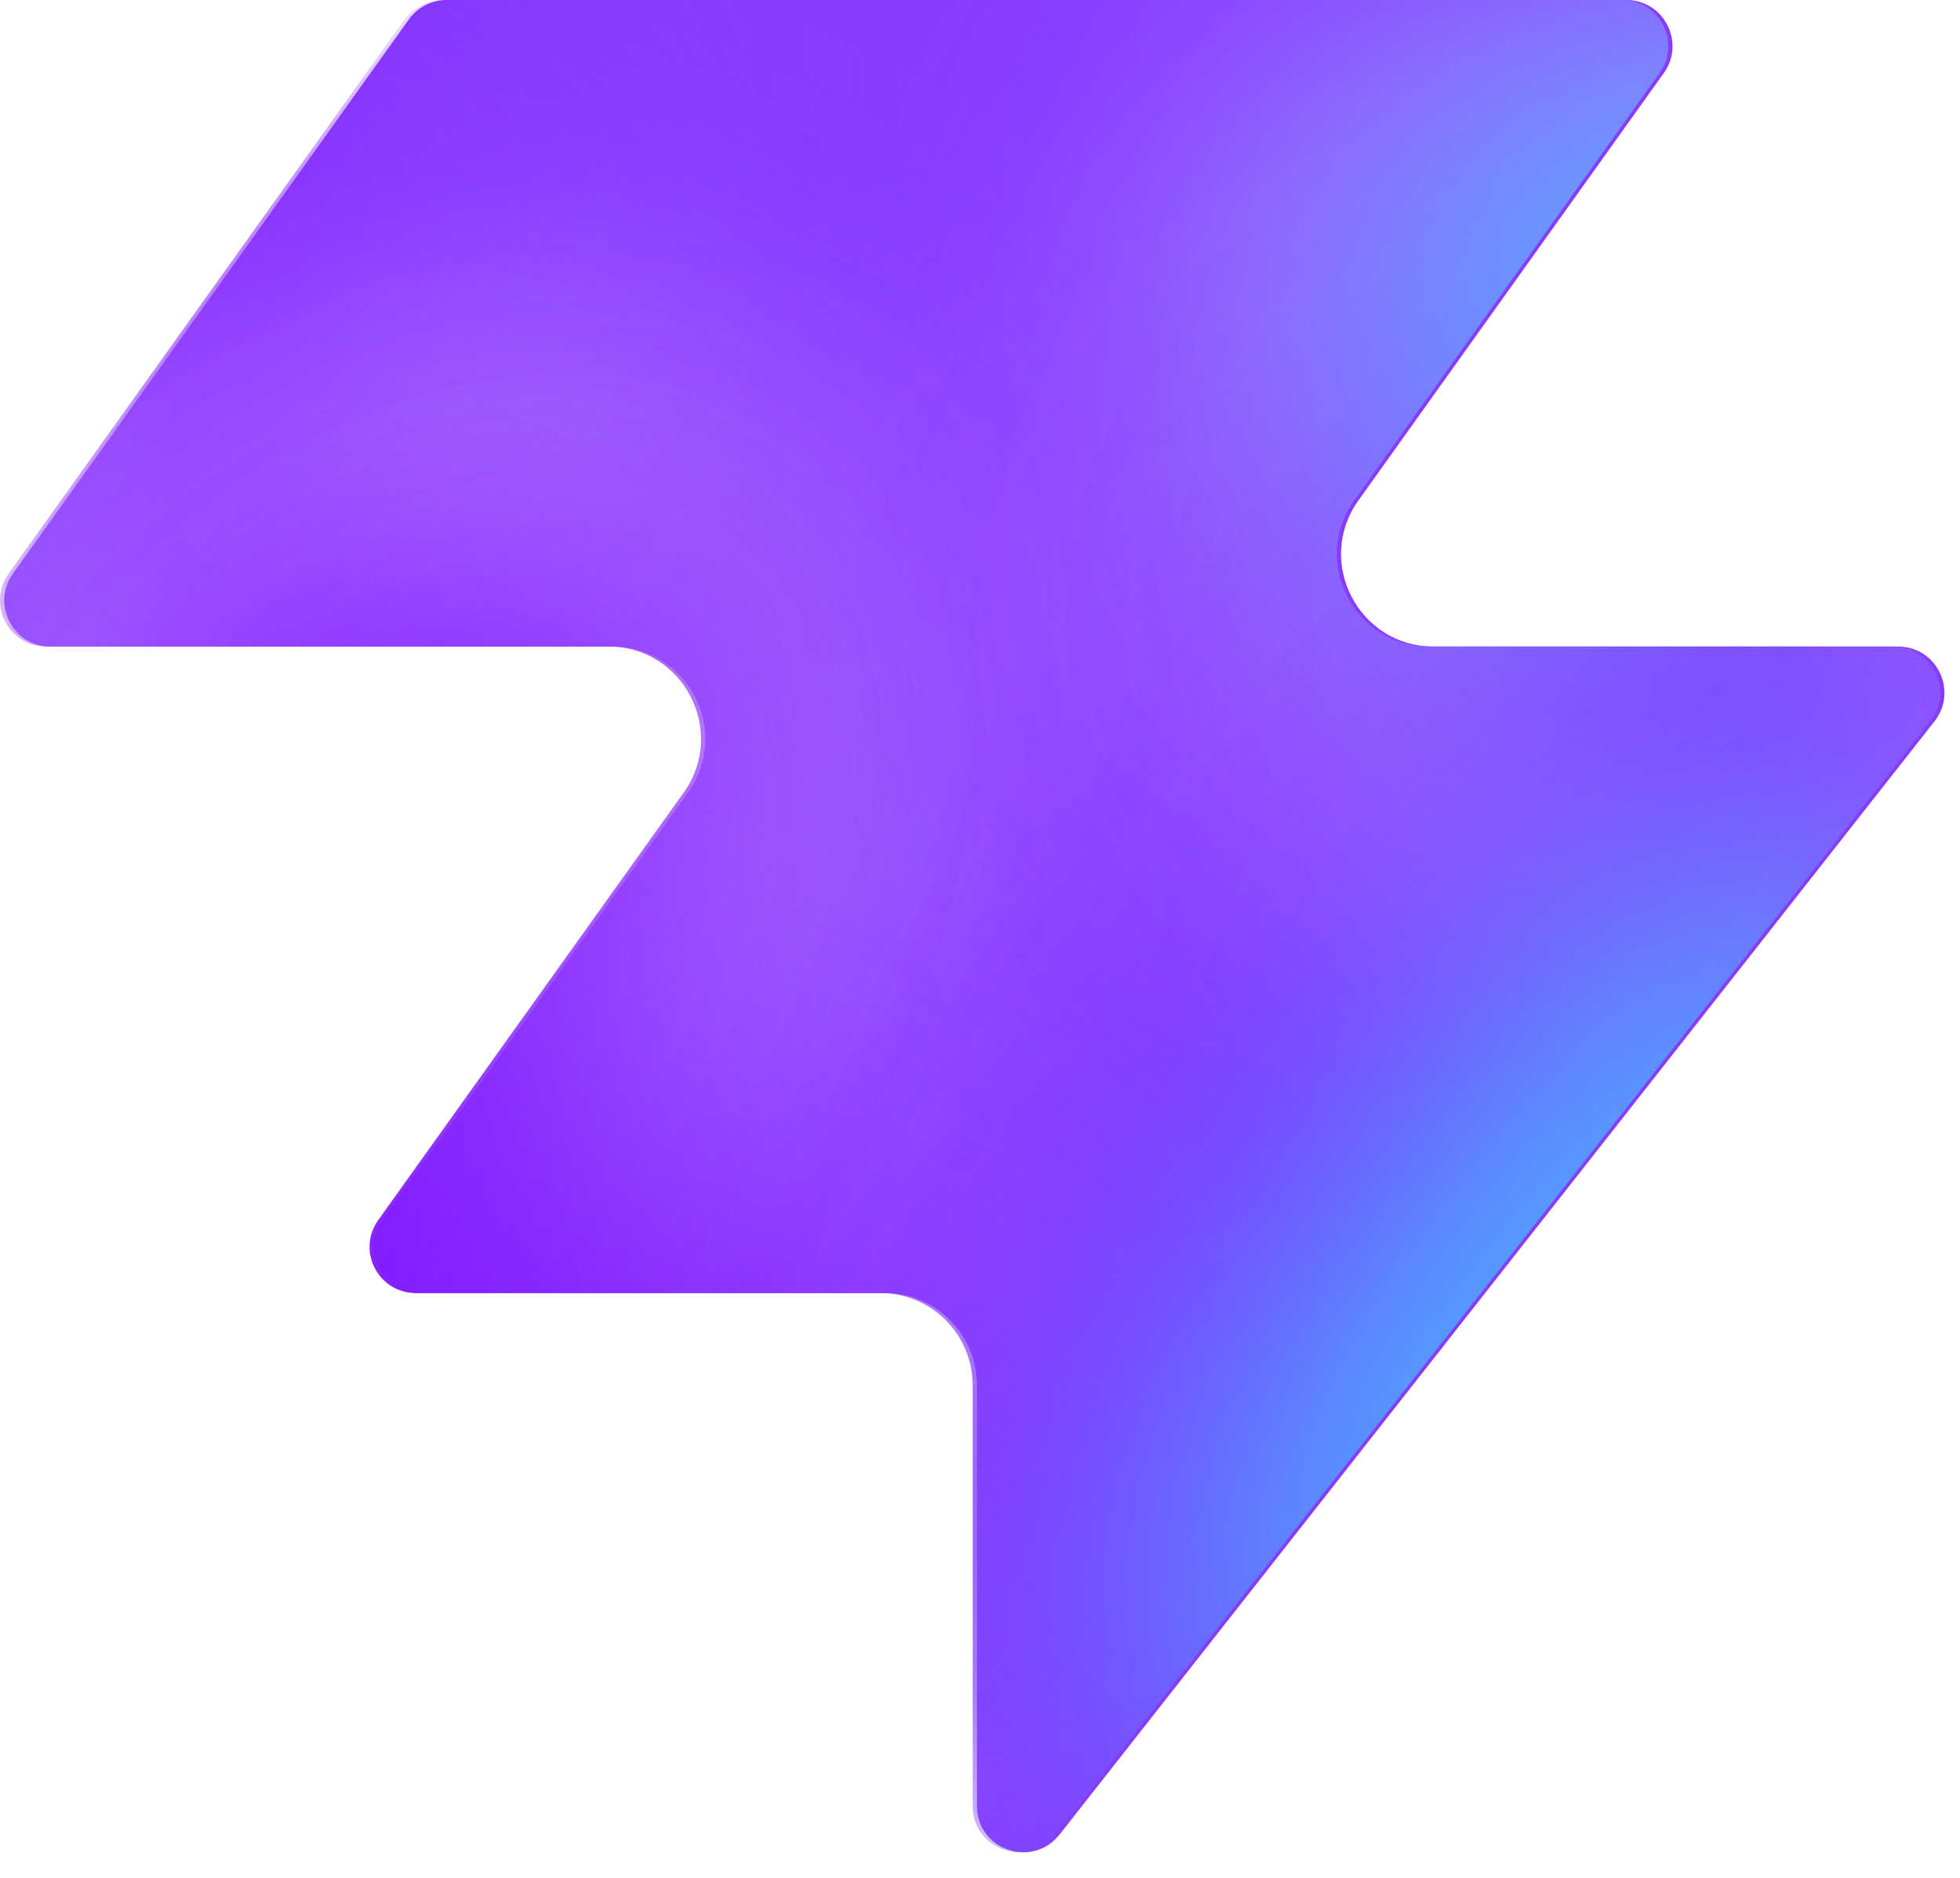
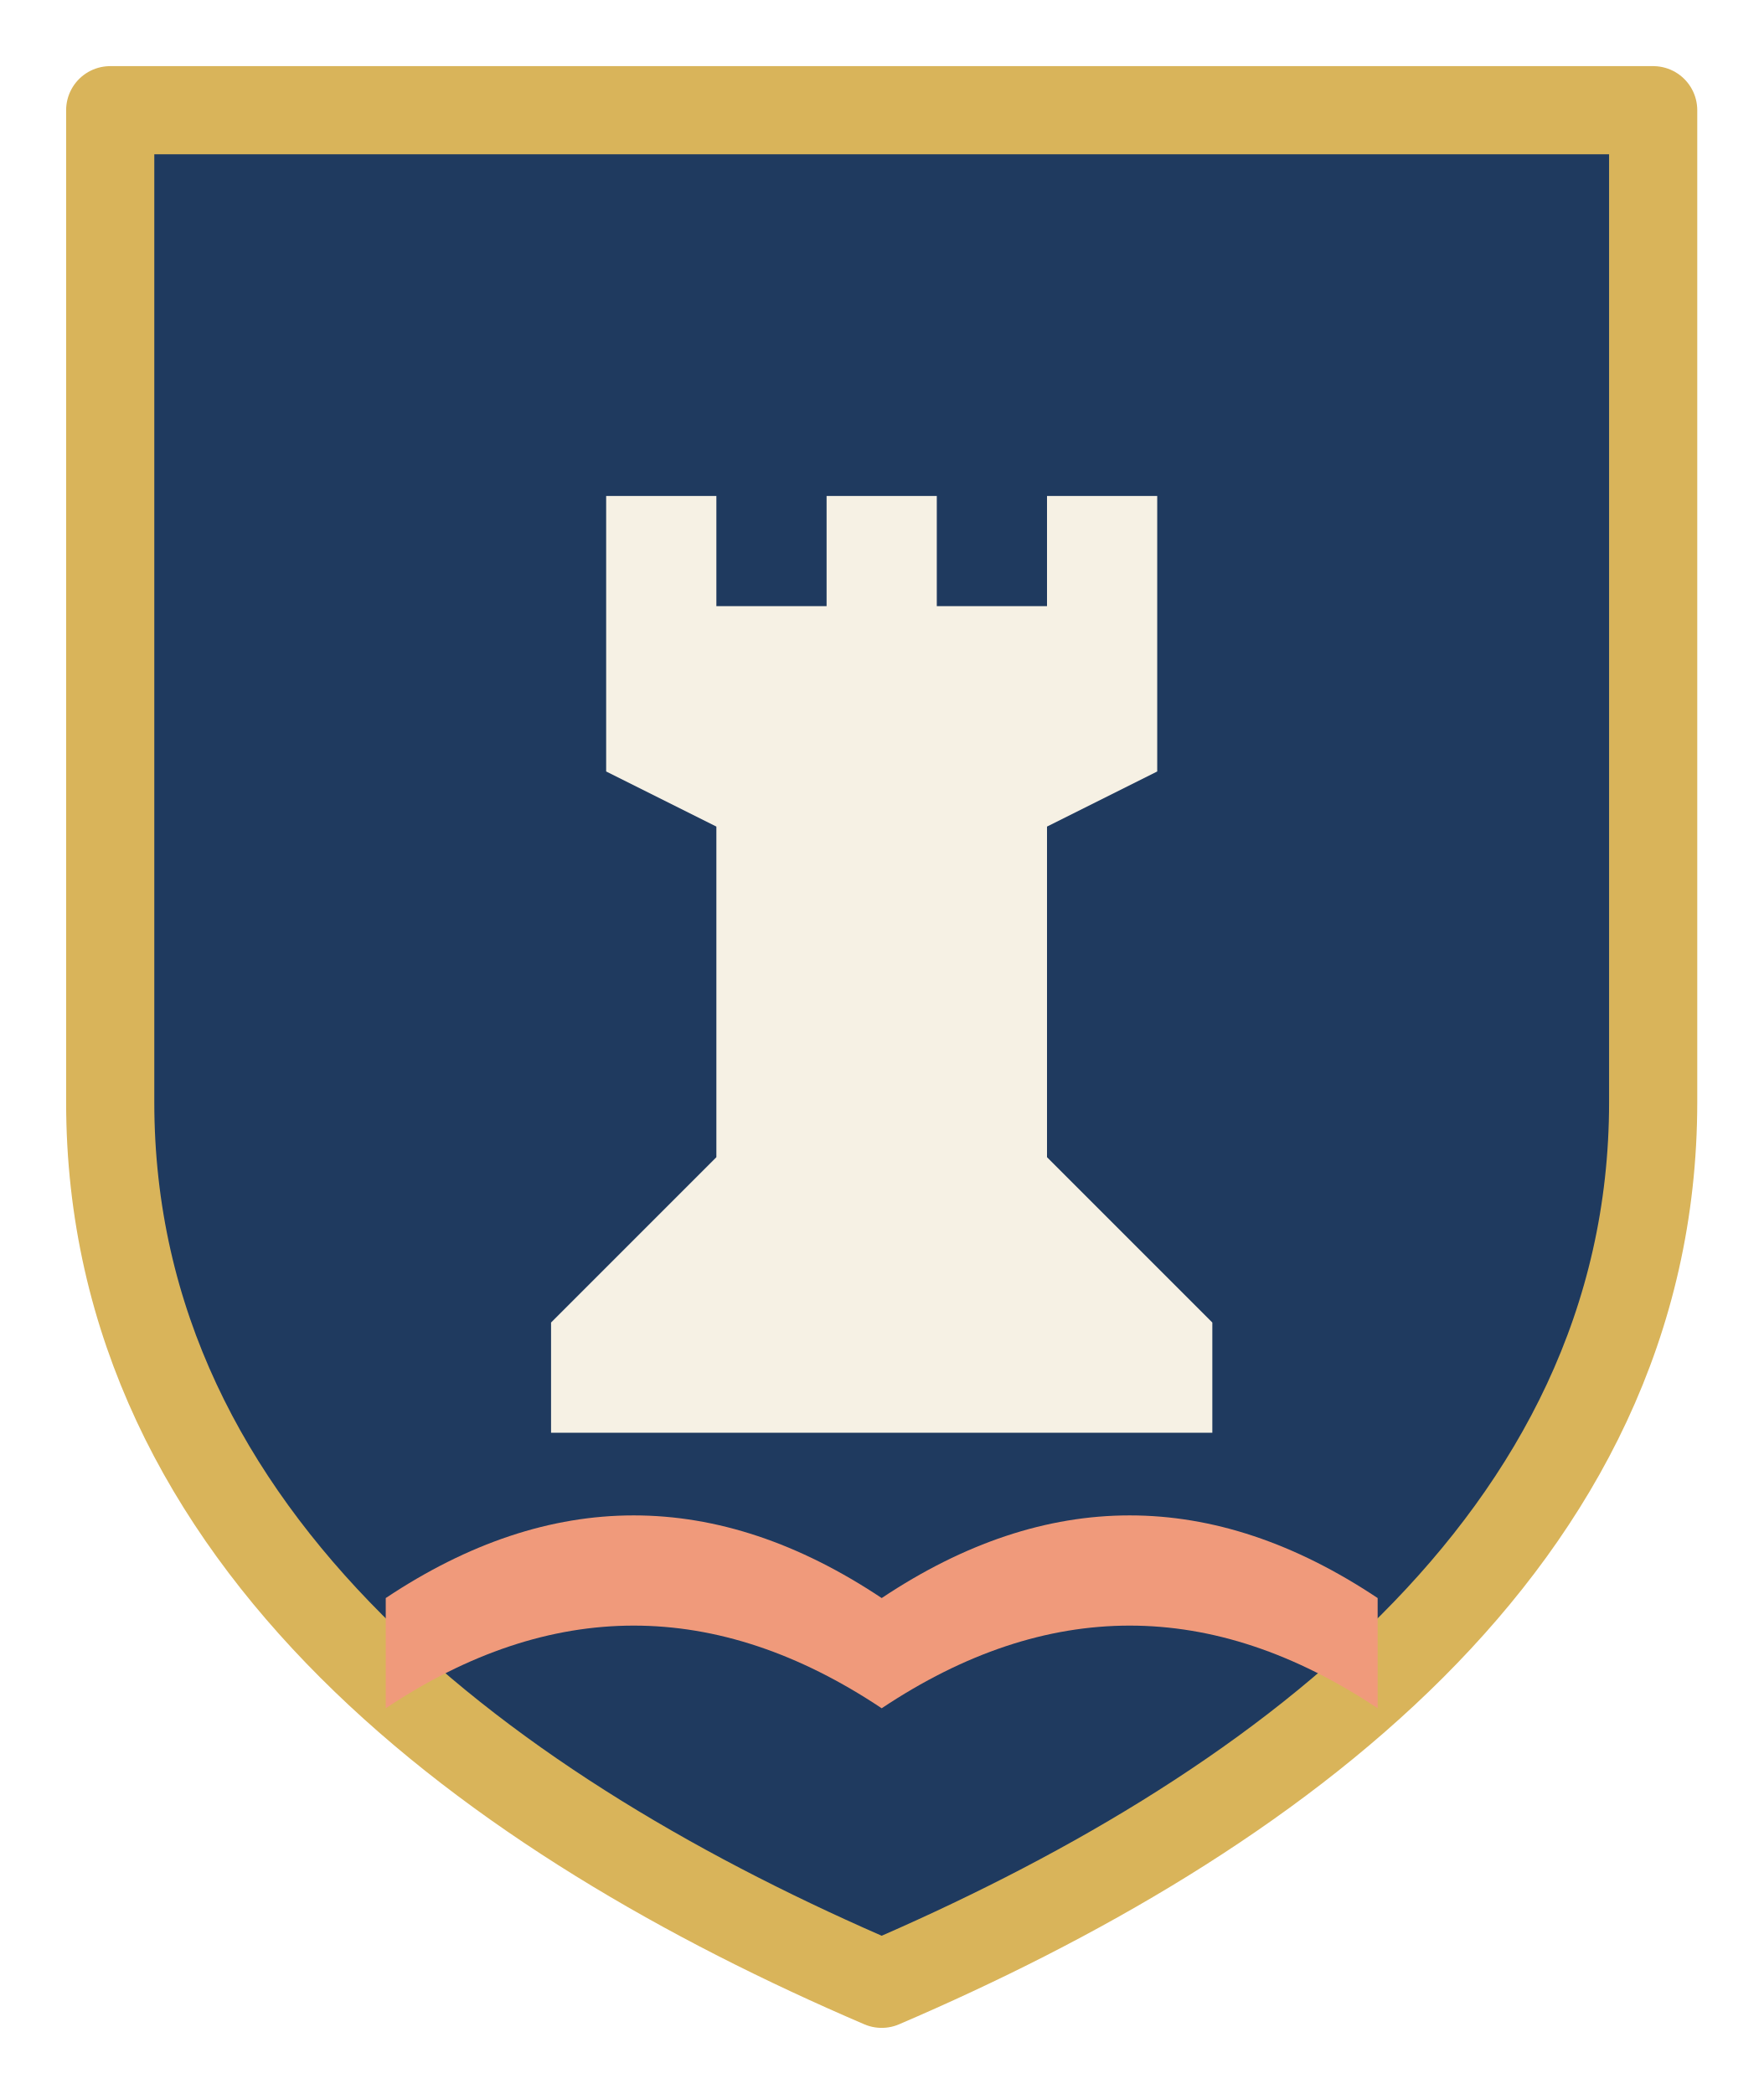
- <svg xmlns="http://www.w3.org/2000/svg" width="48" height="46" fill="none" viewBox="0 0 48 46">
-   <path fill="#863bff" d="M25.946 44.938c-.664.845-2.021.375-2.021-.698V33.937a2.26 2.26 0 0 0-2.262-2.262H10.287c-.92 0-1.456-1.04-.92-1.788l7.48-10.471c1.07-1.497 0-3.578-1.842-3.578H1.237c-.92 0-1.456-1.04-.92-1.788L10.013.474c.214-.297.556-.474.92-.474h28.894c.92 0 1.456 1.04.92 1.788l-7.48 10.471c-1.07 1.498 0 3.579 1.842 3.579h11.377c.943 0 1.473 1.088.89 1.83L25.947 44.94z" style="fill:#863bff;fill:color(display-p3 .525 .23 1);fill-opacity:1" />
-   <mask id="a" width="48" height="46" x="0" y="0" maskUnits="userSpaceOnUse" style="mask-type:alpha">
-     <path fill="#000" d="M25.842 44.938c-.664.844-2.021.375-2.021-.698V33.937a2.26 2.26 0 0 0-2.262-2.262H10.183c-.92 0-1.456-1.04-.92-1.788l7.48-10.471c1.07-1.498 0-3.579-1.842-3.579H1.133c-.92 0-1.456-1.04-.92-1.787L9.91.473c.214-.297.556-.474.92-.474h28.894c.92 0 1.456 1.04.92 1.788l-7.48 10.471c-1.07 1.498 0 3.578 1.842 3.578h11.377c.943 0 1.473 1.088.89 1.832L25.843 44.94z" style="fill:#000;fill-opacity:1" />
-   </mask>
-   <g mask="url(#a)">
-     <g filter="url(#b)">
-       <ellipse cx="5.508" cy="14.704" fill="#ede6ff" rx="5.508" ry="14.704" style="fill:#ede6ff;fill:color(display-p3 .927 .903 1);fill-opacity:1" transform="matrix(.00324 1 1 -.00324 -4.47 31.516)" />
-     </g>
-     <g filter="url(#c)">
-       <ellipse cx="10.399" cy="29.851" fill="#ede6ff" rx="10.399" ry="29.851" style="fill:#ede6ff;fill:color(display-p3 .927 .903 1);fill-opacity:1" transform="matrix(.00324 1 1 -.00324 -39.328 7.883)" />
-     </g>
-     <g filter="url(#d)">
-       <ellipse cx="5.508" cy="30.487" fill="#7e14ff" rx="5.508" ry="30.487" style="fill:#7e14ff;fill:color(display-p3 .492 .077 1);fill-opacity:1" transform="rotate(89.814 -25.913 -14.639)scale(1 -1)" />
-     </g>
-     <g filter="url(#e)">
-       <ellipse cx="5.508" cy="30.599" fill="#7e14ff" rx="5.508" ry="30.599" style="fill:#7e14ff;fill:color(display-p3 .492 .077 1);fill-opacity:1" transform="rotate(89.814 -32.644 -3.334)scale(1 -1)" />
-     </g>
-     <g filter="url(#f)">
-       <ellipse cx="5.508" cy="30.599" fill="#7e14ff" rx="5.508" ry="30.599" style="fill:#7e14ff;fill:color(display-p3 .492 .077 1);fill-opacity:1" transform="matrix(.00324 1 1 -.00324 -34.34 30.47)" />
-     </g>
-     <g filter="url(#g)">
-       <ellipse cx="14.072" cy="22.078" fill="#ede6ff" rx="14.072" ry="22.078" style="fill:#ede6ff;fill:color(display-p3 .927 .903 1);fill-opacity:1" transform="rotate(93.35 24.506 48.493)scale(-1 1)" />
-     </g>
-     <g filter="url(#h)">
-       <ellipse cx="3.47" cy="21.501" fill="#7e14ff" rx="3.47" ry="21.501" style="fill:#7e14ff;fill:color(display-p3 .492 .077 1);fill-opacity:1" transform="rotate(89.009 28.708 47.59)scale(-1 1)" />
-     </g>
-     <g filter="url(#i)">
-       <ellipse cx="3.47" cy="21.501" fill="#7e14ff" rx="3.47" ry="21.501" style="fill:#7e14ff;fill:color(display-p3 .492 .077 1);fill-opacity:1" transform="rotate(89.009 28.708 47.59)scale(-1 1)" />
-     </g>
-     <g filter="url(#j)">
-       <ellipse cx=".387" cy="8.972" fill="#7e14ff" rx="4.407" ry="29.108" style="fill:#7e14ff;fill:color(display-p3 .492 .077 1);fill-opacity:1" transform="rotate(39.51 .387 8.972)" />
-     </g>
-     <g filter="url(#k)">
-       <ellipse cx="47.523" cy="-6.092" fill="#7e14ff" rx="4.407" ry="29.108" style="fill:#7e14ff;fill:color(display-p3 .492 .077 1);fill-opacity:1" transform="rotate(37.892 47.523 -6.092)" />
-     </g>
-     <g filter="url(#l)">
-       <ellipse cx="41.412" cy="6.333" fill="#47bfff" rx="5.971" ry="9.665" style="fill:#47bfff;fill:color(display-p3 .28 .748 1);fill-opacity:1" transform="rotate(37.892 41.412 6.333)" />
-     </g>
-     <g filter="url(#m)">
-       <ellipse cx="-1.879" cy="38.332" fill="#7e14ff" rx="4.407" ry="29.108" style="fill:#7e14ff;fill:color(display-p3 .492 .077 1);fill-opacity:1" transform="rotate(37.892 -1.88 38.332)" />
-     </g>
-     <g filter="url(#n)">
-       <ellipse cx="-1.879" cy="38.332" fill="#7e14ff" rx="4.407" ry="29.108" style="fill:#7e14ff;fill:color(display-p3 .492 .077 1);fill-opacity:1" transform="rotate(37.892 -1.88 38.332)" />
-     </g>
-     <g filter="url(#o)">
-       <ellipse cx="35.651" cy="29.907" fill="#7e14ff" rx="4.407" ry="29.108" style="fill:#7e14ff;fill:color(display-p3 .492 .077 1);fill-opacity:1" transform="rotate(37.892 35.651 29.907)" />
-     </g>
-     <g filter="url(#p)">
-       <ellipse cx="38.418" cy="32.4" fill="#47bfff" rx="5.971" ry="15.297" style="fill:#47bfff;fill:color(display-p3 .28 .748 1);fill-opacity:1" transform="rotate(37.892 38.418 32.4)" />
-     </g>
-   </g>
-   <defs>
-     <filter id="b" width="60.045" height="41.654" x="-19.77" y="16.149" color-interpolation-filters="sRGB" filterUnits="userSpaceOnUse">
-       <feFlood flood-opacity="0" result="BackgroundImageFix" />
-       <feBlend in="SourceGraphic" in2="BackgroundImageFix" result="shape" />
-       <feGaussianBlur result="effect1_foregroundBlur_2002_17158" stdDeviation="7.659" />
-     </filter>
-     <filter id="c" width="90.34" height="51.437" x="-54.613" y="-7.533" color-interpolation-filters="sRGB" filterUnits="userSpaceOnUse">
-       <feFlood flood-opacity="0" result="BackgroundImageFix" />
-       <feBlend in="SourceGraphic" in2="BackgroundImageFix" result="shape" />
-       <feGaussianBlur result="effect1_foregroundBlur_2002_17158" stdDeviation="7.659" />
-     </filter>
-     <filter id="d" width="79.355" height="29.4" x="-49.64" y="2.03" color-interpolation-filters="sRGB" filterUnits="userSpaceOnUse">
-       <feFlood flood-opacity="0" result="BackgroundImageFix" />
-       <feBlend in="SourceGraphic" in2="BackgroundImageFix" result="shape" />
-       <feGaussianBlur result="effect1_foregroundBlur_2002_17158" stdDeviation="4.596" />
-     </filter>
-     <filter id="e" width="79.579" height="29.4" x="-45.045" y="20.029" color-interpolation-filters="sRGB" filterUnits="userSpaceOnUse">
-       <feFlood flood-opacity="0" result="BackgroundImageFix" />
-       <feBlend in="SourceGraphic" in2="BackgroundImageFix" result="shape" />
-       <feGaussianBlur result="effect1_foregroundBlur_2002_17158" stdDeviation="4.596" />
-     </filter>
-     <filter id="f" width="79.579" height="29.4" x="-43.513" y="21.178" color-interpolation-filters="sRGB" filterUnits="userSpaceOnUse">
-       <feFlood flood-opacity="0" result="BackgroundImageFix" />
-       <feBlend in="SourceGraphic" in2="BackgroundImageFix" result="shape" />
-       <feGaussianBlur result="effect1_foregroundBlur_2002_17158" stdDeviation="4.596" />
-     </filter>
-     <filter id="g" width="74.749" height="58.852" x="15.756" y="-17.901" color-interpolation-filters="sRGB" filterUnits="userSpaceOnUse">
-       <feFlood flood-opacity="0" result="BackgroundImageFix" />
-       <feBlend in="SourceGraphic" in2="BackgroundImageFix" result="shape" />
-       <feGaussianBlur result="effect1_foregroundBlur_2002_17158" stdDeviation="7.659" />
-     </filter>
-     <filter id="h" width="61.377" height="25.362" x="23.548" y="2.284" color-interpolation-filters="sRGB" filterUnits="userSpaceOnUse">
-       <feFlood flood-opacity="0" result="BackgroundImageFix" />
-       <feBlend in="SourceGraphic" in2="BackgroundImageFix" result="shape" />
-       <feGaussianBlur result="effect1_foregroundBlur_2002_17158" stdDeviation="4.596" />
-     </filter>
-     <filter id="i" width="61.377" height="25.362" x="23.548" y="2.284" color-interpolation-filters="sRGB" filterUnits="userSpaceOnUse">
-       <feFlood flood-opacity="0" result="BackgroundImageFix" />
-       <feBlend in="SourceGraphic" in2="BackgroundImageFix" result="shape" />
-       <feGaussianBlur result="effect1_foregroundBlur_2002_17158" stdDeviation="4.596" />
-     </filter>
-     <filter id="j" width="56.045" height="63.649" x="-27.636" y="-22.853" color-interpolation-filters="sRGB" filterUnits="userSpaceOnUse">
-       <feFlood flood-opacity="0" result="BackgroundImageFix" />
-       <feBlend in="SourceGraphic" in2="BackgroundImageFix" result="shape" />
-       <feGaussianBlur result="effect1_foregroundBlur_2002_17158" stdDeviation="4.596" />
-     </filter>
-     <filter id="k" width="54.814" height="64.646" x="20.116" y="-38.415" color-interpolation-filters="sRGB" filterUnits="userSpaceOnUse">
-       <feFlood flood-opacity="0" result="BackgroundImageFix" />
-       <feBlend in="SourceGraphic" in2="BackgroundImageFix" result="shape" />
-       <feGaussianBlur result="effect1_foregroundBlur_2002_17158" stdDeviation="4.596" />
-     </filter>
-     <filter id="l" width="33.541" height="35.313" x="24.641" y="-11.323" color-interpolation-filters="sRGB" filterUnits="userSpaceOnUse">
-       <feFlood flood-opacity="0" result="BackgroundImageFix" />
-       <feBlend in="SourceGraphic" in2="BackgroundImageFix" result="shape" />
-       <feGaussianBlur result="effect1_foregroundBlur_2002_17158" stdDeviation="4.596" />
-     </filter>
-     <filter id="m" width="54.814" height="64.646" x="-29.286" y="6.009" color-interpolation-filters="sRGB" filterUnits="userSpaceOnUse">
-       <feFlood flood-opacity="0" result="BackgroundImageFix" />
-       <feBlend in="SourceGraphic" in2="BackgroundImageFix" result="shape" />
-       <feGaussianBlur result="effect1_foregroundBlur_2002_17158" stdDeviation="4.596" />
-     </filter>
-     <filter id="n" width="54.814" height="64.646" x="-29.286" y="6.009" color-interpolation-filters="sRGB" filterUnits="userSpaceOnUse">
-       <feFlood flood-opacity="0" result="BackgroundImageFix" />
-       <feBlend in="SourceGraphic" in2="BackgroundImageFix" result="shape" />
-       <feGaussianBlur result="effect1_foregroundBlur_2002_17158" stdDeviation="4.596" />
-     </filter>
-     <filter id="o" width="54.814" height="64.646" x="8.244" y="-2.416" color-interpolation-filters="sRGB" filterUnits="userSpaceOnUse">
-       <feFlood flood-opacity="0" result="BackgroundImageFix" />
-       <feBlend in="SourceGraphic" in2="BackgroundImageFix" result="shape" />
-       <feGaussianBlur result="effect1_foregroundBlur_2002_17158" stdDeviation="4.596" />
-     </filter>
-     <filter id="p" width="39.409" height="43.623" x="18.713" y="10.588" color-interpolation-filters="sRGB" filterUnits="userSpaceOnUse">
-       <feFlood flood-opacity="0" result="BackgroundImageFix" />
-       <feBlend in="SourceGraphic" in2="BackgroundImageFix" result="shape" />
-       <feGaussianBlur result="effect1_foregroundBlur_2002_17158" stdDeviation="4.596" />
-     </filter>
-   </defs>
+ <svg xmlns="http://www.w3.org/2000/svg" viewBox="0 0 32 38">
+   <path d="M2 2h28v18c0 8-7 13-14 16C9 33 2 28 2 20z" fill="#1f3a5f" stroke="#d9b45a" stroke-width="1.6" stroke-linejoin="round" />
+   <path d="M11 9h2v2h2V9h2v2h2V9h2v5l-2 1v6l3 3v2H10v-2l3-3v-6l-2-1z" fill="#f6f1e4" />
+   <path d="M7 29c3-2 6-2 9 0 3-2 6-2 9 0v2c-3-2-6-2-9 0-3-2-6-2-9 0z" fill="#f09a7b" />
</svg>
